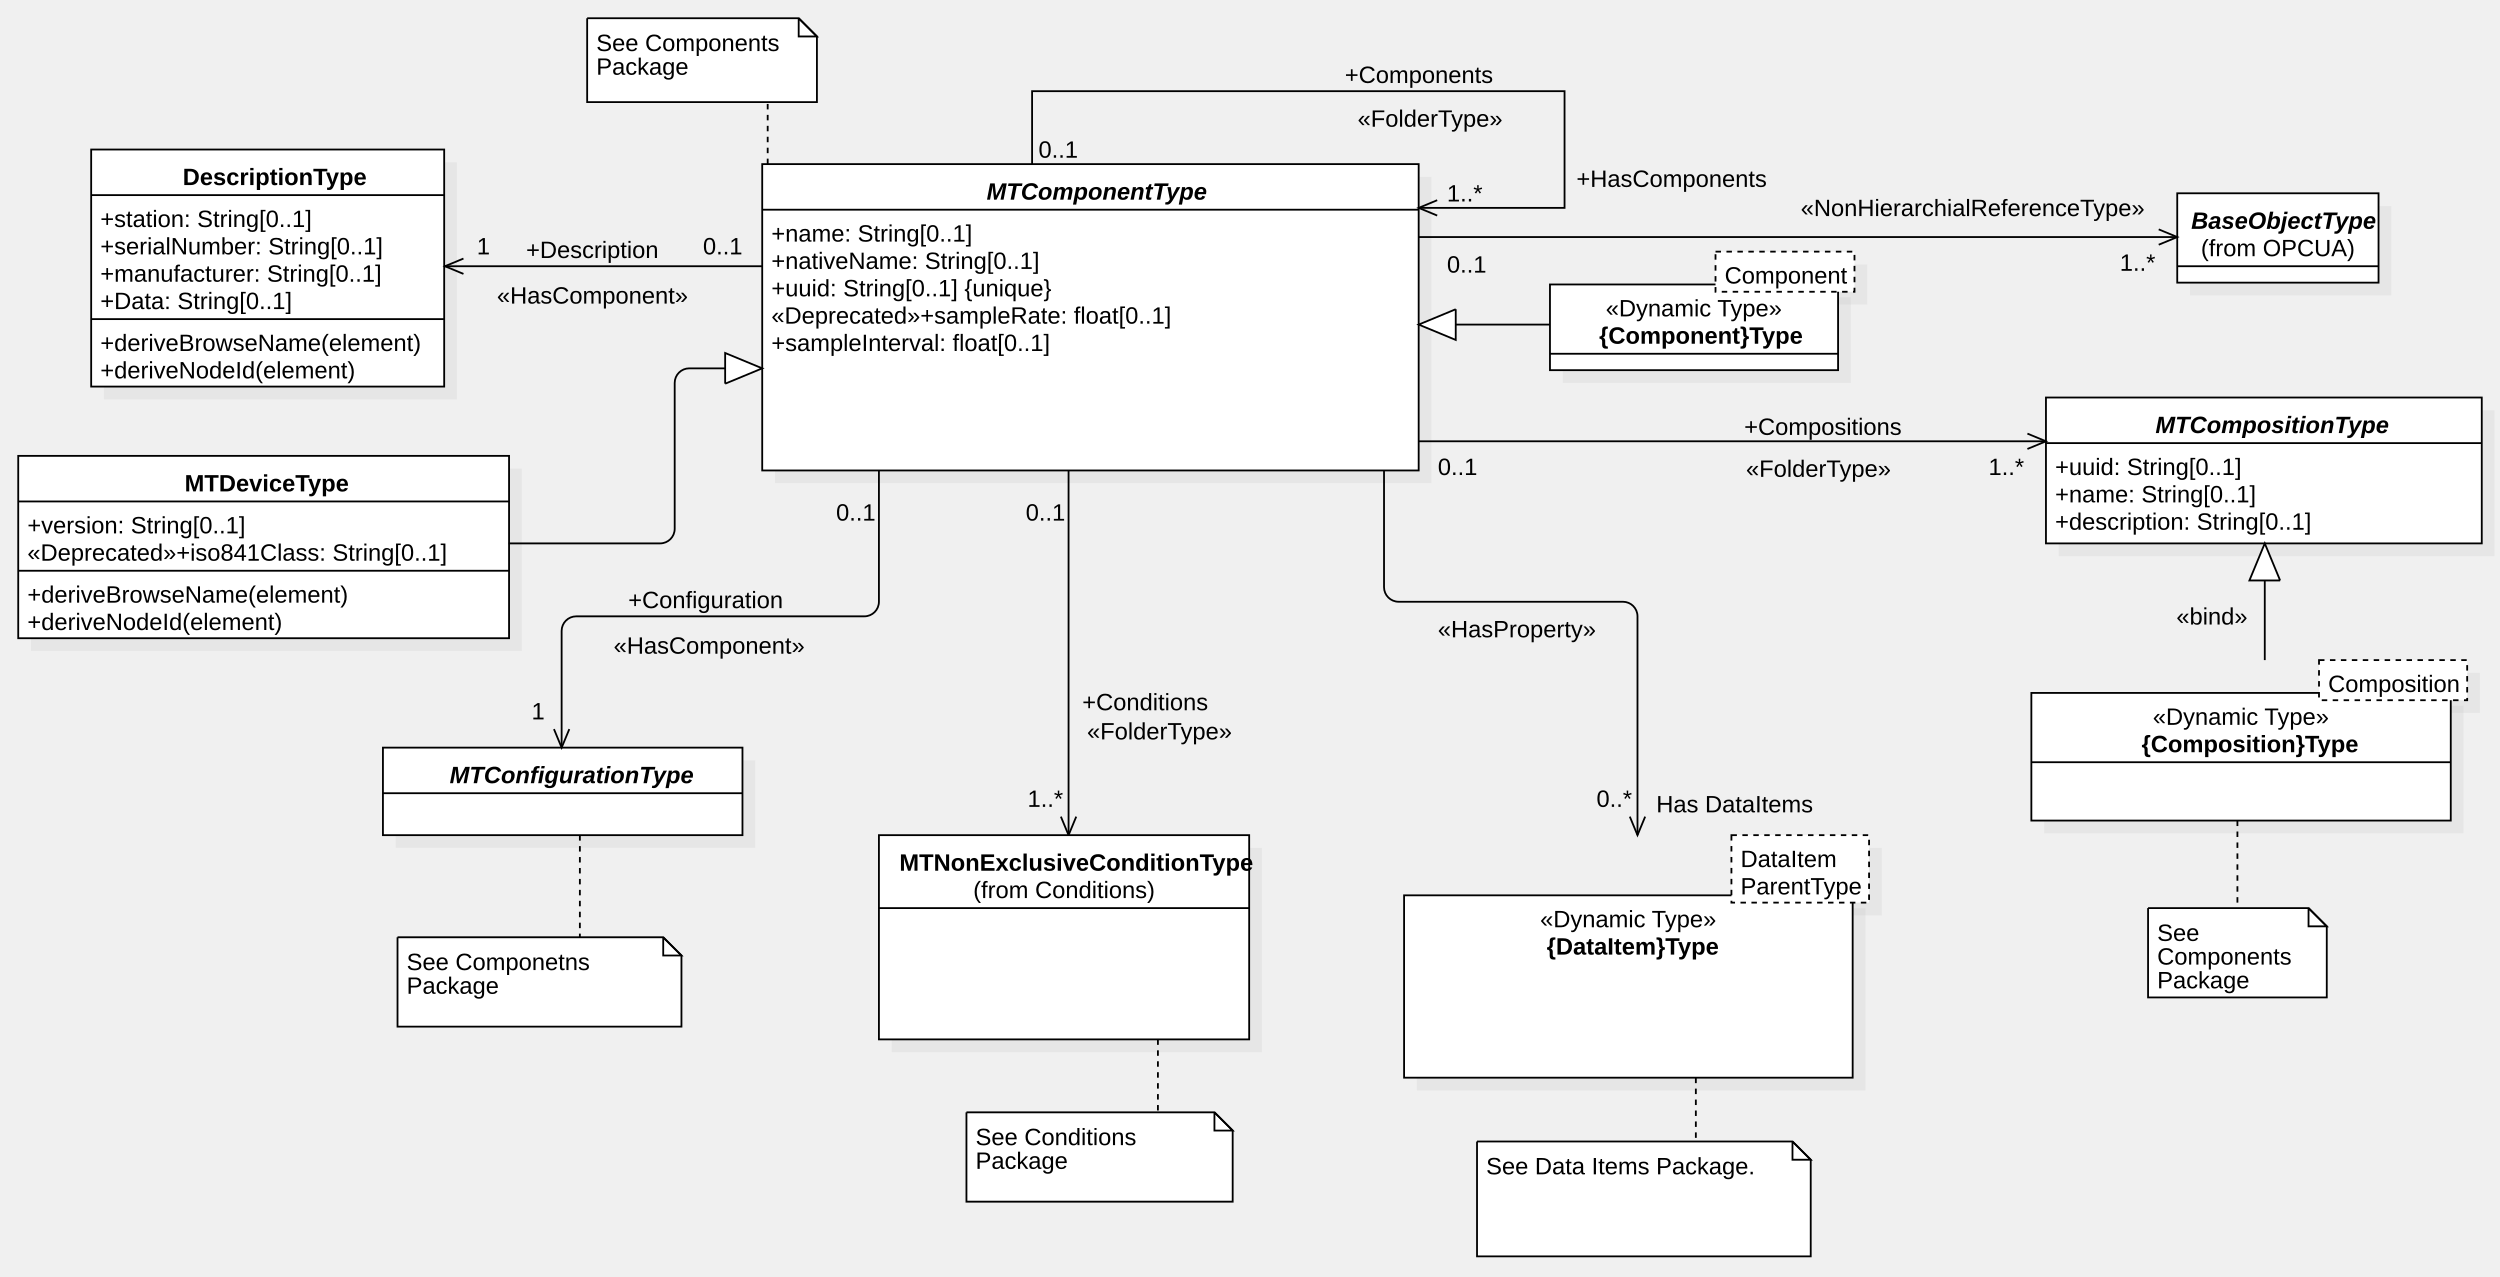
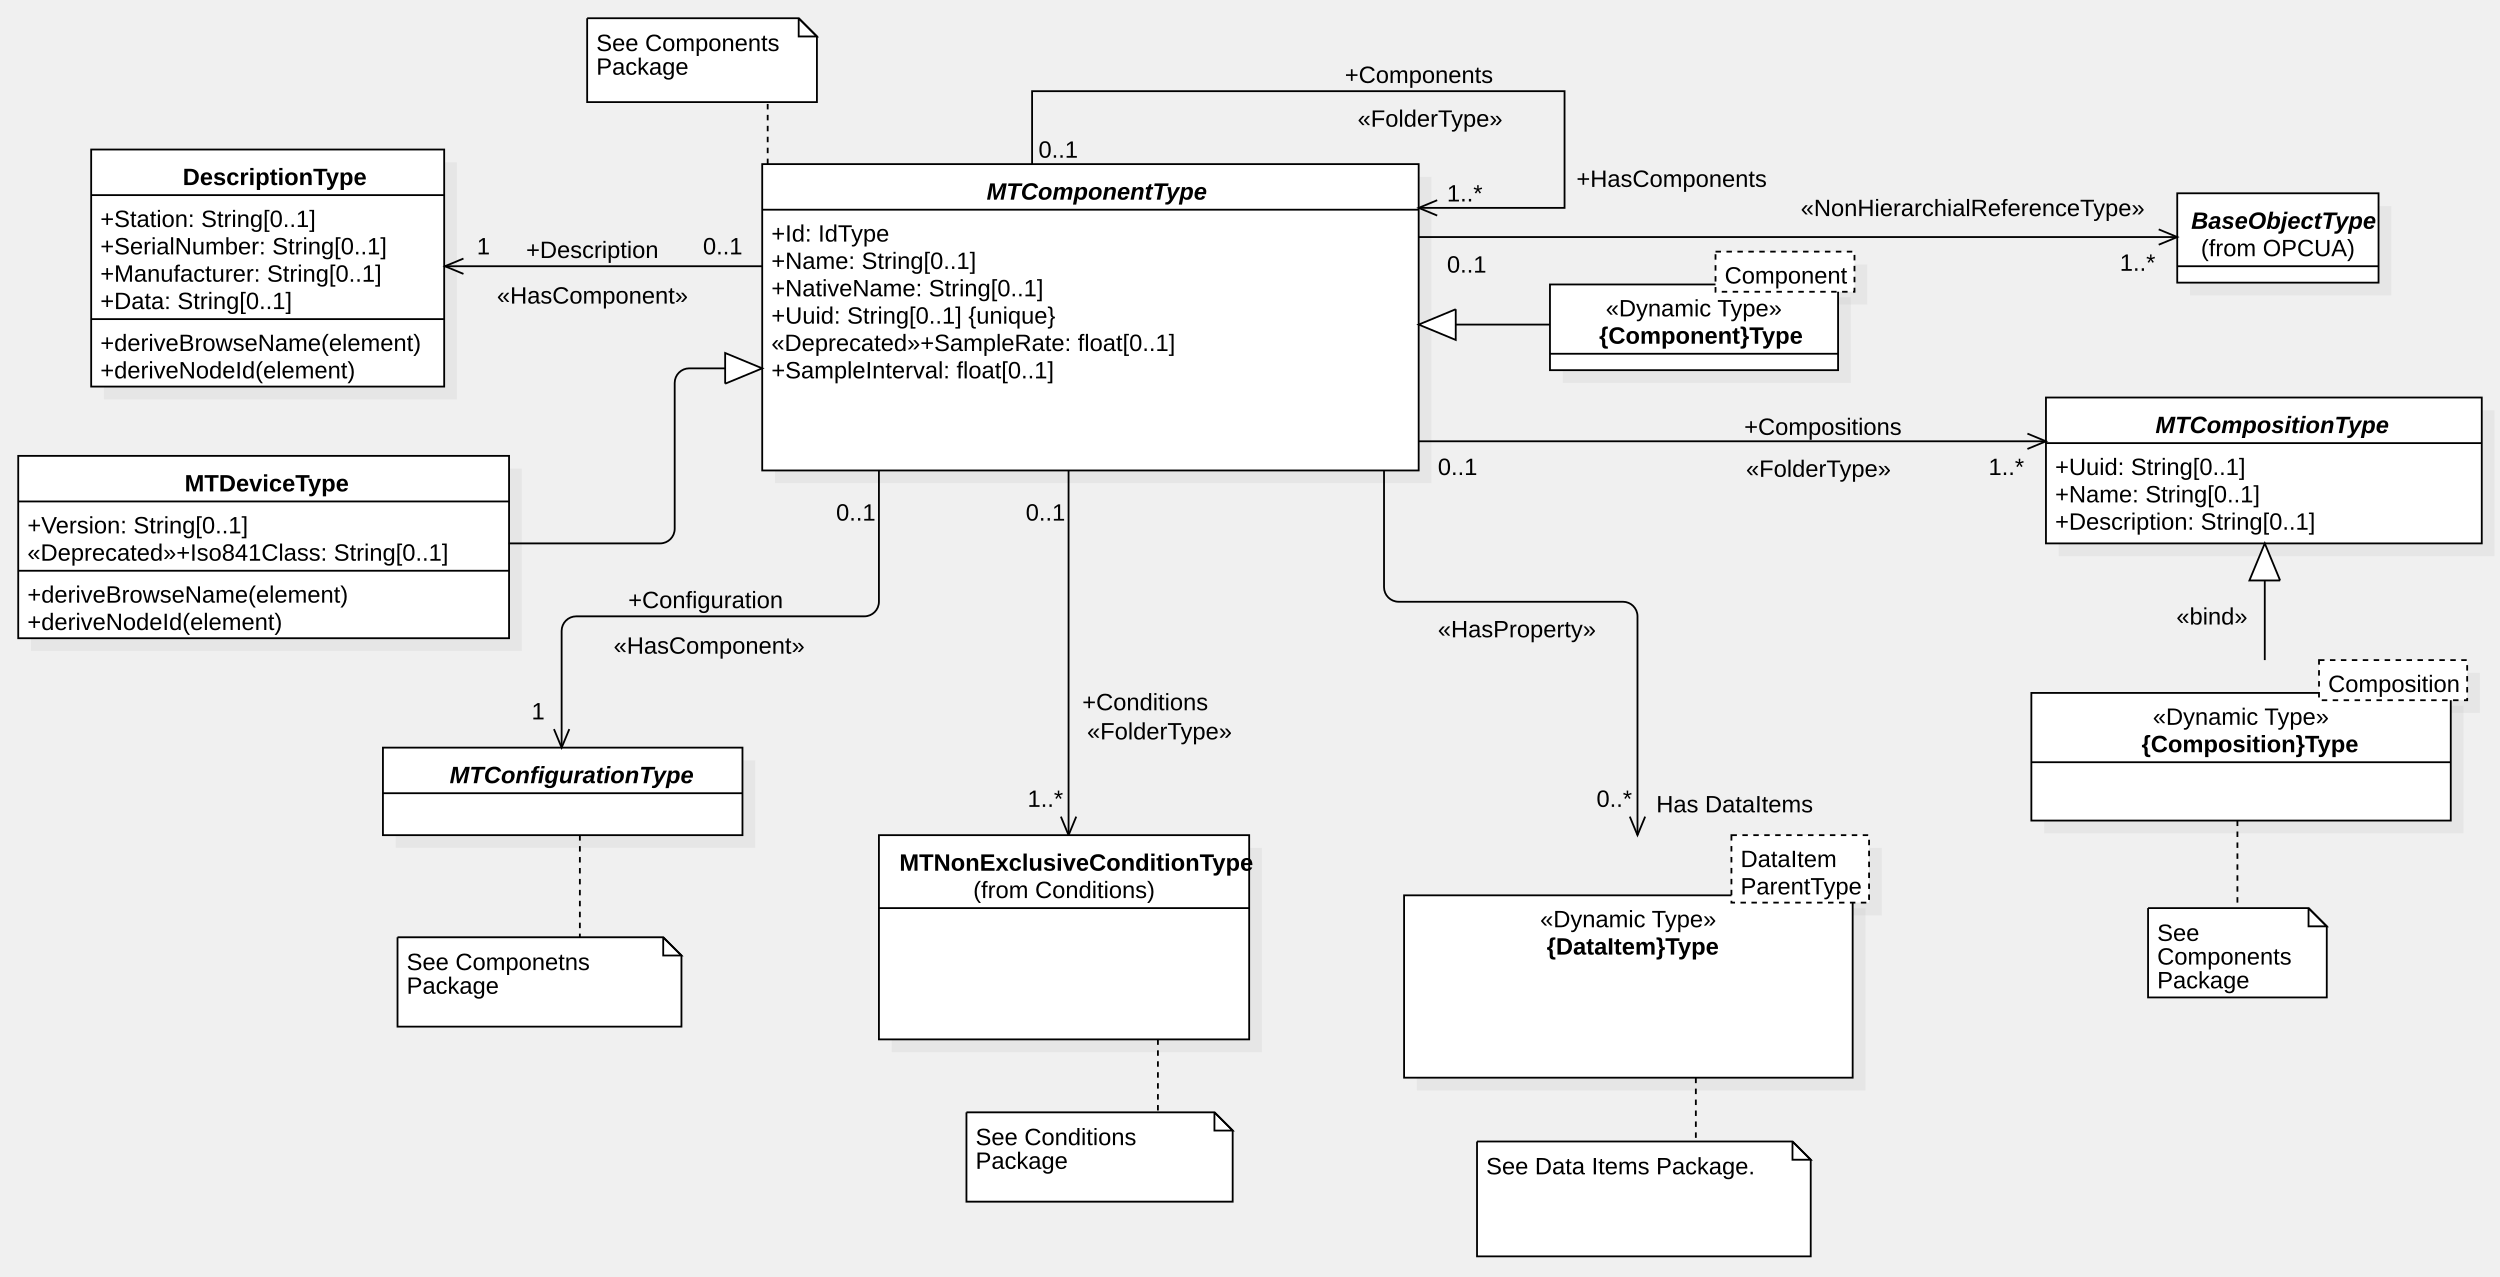
<svg xmlns="http://www.w3.org/2000/svg" version="1.1" width="1371" height="700">
  <defs />
  <g>
    <g transform="translate(-46,-158) scale(1,1)">
      <rect fill="#C0C0C0" stroke="none" x="471" y="255" width="360" height="168" opacity="0.2" />
    </g>
    <g transform="translate(-46,-158) scale(1,1)">
      <rect fill="#ffffff" stroke="none" x="464" y="248" width="360" height="168" />
    </g>
    <g transform="translate(-46,-158) scale(1,1)">
      <path fill="none" stroke="#000000" d="M 464 248 L 824 248 L 824 416 L 464 416 L 464 248 Z Z" stroke-miterlimit="10" />
    </g>
    <g transform="translate(-46,-158) scale(1,1)">
      <path fill="none" stroke="#000000" d="M 464 273 L 824 273" stroke-miterlimit="10" />
    </g>
    <g transform="translate(-46,-158) scale(1,1)">
      <g>
        <path fill="none" stroke="none" />
        <text fill="#000000" stroke="none" font-family="Arial" font-size="13px" font-style="italic" font-weight="bold" text-decoration="none" x="587.042" y="267.5">MTComponentType</text>
      </g>
    </g>
    <g transform="translate(-46,-158) scale(1,1)">
      <g>
        <path fill="none" stroke="none" />
-         <text fill="#000000" stroke="none" font-family="Arial" font-size="13px" font-style="normal" font-weight="normal" text-decoration="none" x="469" y="290.5">+name: String[0..1]</text>
-       </g>
-     </g>
-     <g transform="translate(-46,-158) scale(1,1)">
-       <g>
-         <path fill="none" stroke="none" />
-         <text fill="#000000" stroke="none" font-family="Arial" font-size="13px" font-style="normal" font-weight="normal" text-decoration="none" x="469" y="305.5">+nativeName: String[0..1]</text>
-       </g>
-     </g>
-     <g transform="translate(-46,-158) scale(1,1)">
-       <g>
-         <path fill="none" stroke="none" />
-         <text fill="#000000" stroke="none" font-family="Arial" font-size="13px" font-style="normal" font-weight="normal" text-decoration="none" x="469" y="320.5">+uuid: String[0..1] {unique}</text>
-       </g>
-     </g>
-     <g transform="translate(-46,-158) scale(1,1)">
-       <g>
-         <path fill="none" stroke="none" />
-         <text fill="#000000" stroke="none" font-family="Arial" font-size="13px" font-style="normal" font-weight="normal" text-decoration="none" x="469" y="335.5">«Deprecated»+sampleRate: float[0..1]</text>
-       </g>
-     </g>
-     <g transform="translate(-46,-158) scale(1,1)">
-       <g>
-         <path fill="none" stroke="none" />
-         <text fill="#000000" stroke="none" font-family="Arial" font-size="13px" font-style="normal" font-weight="normal" text-decoration="none" x="469" y="350.5">+sampleInterval: float[0..1]</text>
+         <text fill="#000000" stroke="none" font-family="Arial" font-size="13px" font-style="normal" font-weight="normal" text-decoration="none" x="469" y="290.5">+Id: IdType</text>
+       </g>
+     </g>
+     <g transform="translate(-46,-158) scale(1,1)">
+       <g>
+         <path fill="none" stroke="none" />
+         <text fill="#000000" stroke="none" font-family="Arial" font-size="13px" font-style="normal" font-weight="normal" text-decoration="none" x="469" y="305.5">+Name: String[0..1]</text>
+       </g>
+     </g>
+     <g transform="translate(-46,-158) scale(1,1)">
+       <g>
+         <path fill="none" stroke="none" />
+         <text fill="#000000" stroke="none" font-family="Arial" font-size="13px" font-style="normal" font-weight="normal" text-decoration="none" x="469" y="320.5">+NativeName: String[0..1]</text>
+       </g>
+     </g>
+     <g transform="translate(-46,-158) scale(1,1)">
+       <g>
+         <path fill="none" stroke="none" />
+         <text fill="#000000" stroke="none" font-family="Arial" font-size="13px" font-style="normal" font-weight="normal" text-decoration="none" x="469" y="335.5">+Uuid: String[0..1] {unique}</text>
+       </g>
+     </g>
+     <g transform="translate(-46,-158) scale(1,1)">
+       <g>
+         <path fill="none" stroke="none" />
+         <text fill="#000000" stroke="none" font-family="Arial" font-size="13px" font-style="normal" font-weight="normal" text-decoration="none" x="469" y="350.5">«Deprecated»+SampleRate: float[0..1]</text>
+       </g>
+     </g>
+     <g transform="translate(-46,-158) scale(1,1)">
+       <g>
+         <path fill="none" stroke="none" />
+         <text fill="#000000" stroke="none" font-family="Arial" font-size="13px" font-style="normal" font-weight="normal" text-decoration="none" x="469" y="365.5">+SampleInterval: float[0..1]</text>
      </g>
    </g>
    <g transform="translate(-46,-158) scale(1,1)">
      <rect fill="#C0C0C0" stroke="none" x="63" y="415" width="269.166" height="100" opacity="0.2" />
    </g>
    <g transform="translate(-46,-158) scale(1,1)">
      <rect fill="#ffffff" stroke="none" x="56" y="408" width="269.166" height="100" />
    </g>
    <g transform="translate(-46,-158) scale(1,1)">
      <path fill="none" stroke="#000000" d="M 56 408 L 325.166 408 L 325.166 508 L 56 508 L 56 408 Z Z" stroke-miterlimit="10" />
    </g>
    <g transform="translate(-46,-158) scale(1,1)">
      <path fill="none" stroke="#000000" d="M 56 433 L 325.166 433" stroke-miterlimit="10" />
    </g>
    <g transform="translate(-46,-158) scale(1,1)">
      <path fill="none" stroke="#000000" d="M 56 471 L 325.166 471" stroke-miterlimit="10" />
    </g>
    <g transform="translate(-46,-158) scale(1,1)">
      <g>
        <path fill="none" stroke="none" />
        <text fill="#000000" stroke="none" font-family="Arial" font-size="13px" font-style="normal" font-weight="bold" text-decoration="none" x="147.238" y="427.5">MTDeviceType</text>
      </g>
    </g>
    <g transform="translate(-46,-158) scale(1,1)">
      <g>
        <path fill="none" stroke="none" />
-         <text fill="#000000" stroke="none" font-family="Arial" font-size="13px" font-style="normal" font-weight="normal" text-decoration="none" x="61" y="450.5">+version: String[0..1]</text>
-       </g>
-     </g>
-     <g transform="translate(-46,-158) scale(1,1)">
-       <g>
-         <path fill="none" stroke="none" />
-         <text fill="#000000" stroke="none" font-family="Arial" font-size="13px" font-style="normal" font-weight="normal" text-decoration="none" x="61" y="465.5">«Deprecated»+iso841Class: String[0..1]</text>
+         <text fill="#000000" stroke="none" font-family="Arial" font-size="13px" font-style="normal" font-weight="normal" text-decoration="none" x="61" y="450.5">+Version: String[0..1]</text>
+       </g>
+     </g>
+     <g transform="translate(-46,-158) scale(1,1)">
+       <g>
+         <path fill="none" stroke="none" />
+         <text fill="#000000" stroke="none" font-family="Arial" font-size="13px" font-style="normal" font-weight="normal" text-decoration="none" x="61" y="465.5">«Deprecated»+Iso841Class: String[0..1]</text>
      </g>
    </g>
    <g transform="translate(-46,-158) scale(1,1)">
      <g>
        <path fill="none" stroke="none" />
        <text fill="#000000" stroke="none" font-family="Arial" font-size="13px" font-style="normal" font-weight="normal" text-decoration="none" x="61" y="488.5">+deriveBrowseName(element)</text>
      </g>
    </g>
    <g transform="translate(-46,-158) scale(1,1)">
      <g>
        <path fill="none" stroke="none" />
        <text fill="#000000" stroke="none" font-family="Arial" font-size="13px" font-style="normal" font-weight="normal" text-decoration="none" x="61" y="503.5">+deriveNodeId(element)</text>
      </g>
    </g>
    <g transform="translate(-46,-158) scale(1,1)">
      <path fill="none" stroke="#000000" d="M 325 456 L 408 456 M 408 456 A 8 8 0 0 0 416 448 L 416 368 M 416 368 A 8 8 0 0 1 424 360 L 464 360" stroke-miterlimit="10" />
    </g>
    <g transform="translate(-46,-158) scale(1,1)">
      <path fill="#FFFFFF" stroke="none" d="M 443.675 368.419 L 464 360 L 443.675 351.581" />
    </g>
    <g transform="translate(-46,-158) scale(1,1)">
      <path fill="none" stroke="#000000" d="M 443.675 368.419 L 464 360 L 443.675 351.581 L 443.675 368.419" stroke-miterlimit="10" />
    </g>
    <g transform="translate(-46,-158) scale(1,1)">
      <rect fill="#C0C0C0" stroke="none" x="263" y="575" width="197.173" height="48" opacity="0.2" />
    </g>
    <g transform="translate(-46,-158) scale(1,1)">
      <rect fill="#ffffff" stroke="none" x="256" y="568" width="197.173" height="48" />
    </g>
    <g transform="translate(-46,-158) scale(1,1)">
      <path fill="none" stroke="#000000" d="M 256 568 L 453.173 568 L 453.173 616 L 256 616 L 256 568 Z Z" stroke-miterlimit="10" />
    </g>
    <g transform="translate(-46,-158) scale(1,1)">
      <path fill="none" stroke="#000000" d="M 256 593 L 453.173 593" stroke-miterlimit="10" />
    </g>
    <g transform="translate(-46,-158) scale(1,1)">
      <g>
        <path fill="none" stroke="none" />
        <text fill="#000000" stroke="none" font-family="Arial" font-size="13px" font-style="italic" font-weight="bold" text-decoration="none" x="292.57" y="587.5">MTConfigurationType</text>
      </g>
    </g>
    <g transform="translate(-46,-158) scale(1,1)">
      <rect fill="#C0C0C0" stroke="none" x="103" y="247" width="193.59" height="130" opacity="0.2" />
    </g>
    <g transform="translate(-46,-158) scale(1,1)">
      <rect fill="#ffffff" stroke="none" x="96" y="240" width="193.59" height="130" />
    </g>
    <g transform="translate(-46,-158) scale(1,1)">
      <path fill="none" stroke="#000000" d="M 96 240 L 289.59 240 L 289.59 370 L 96 370 L 96 240 Z Z" stroke-miterlimit="10" />
    </g>
    <g transform="translate(-46,-158) scale(1,1)">
      <path fill="none" stroke="#000000" d="M 96 265 L 289.59 265" stroke-miterlimit="10" />
    </g>
    <g transform="translate(-46,-158) scale(1,1)">
      <path fill="none" stroke="#000000" d="M 96 333 L 289.59 333" stroke-miterlimit="10" />
    </g>
    <g transform="translate(-46,-158) scale(1,1)">
      <g>
        <path fill="none" stroke="none" />
        <text fill="#000000" stroke="none" font-family="Arial" font-size="13px" font-style="normal" font-weight="bold" text-decoration="none" x="146.19" y="259.5">DescriptionType</text>
      </g>
    </g>
    <g transform="translate(-46,-158) scale(1,1)">
      <g>
        <path fill="none" stroke="none" />
-         <text fill="#000000" stroke="none" font-family="Arial" font-size="13px" font-style="normal" font-weight="normal" text-decoration="none" x="101" y="282.5">+station: String[0..1]</text>
-       </g>
-     </g>
-     <g transform="translate(-46,-158) scale(1,1)">
-       <g>
-         <path fill="none" stroke="none" />
-         <text fill="#000000" stroke="none" font-family="Arial" font-size="13px" font-style="normal" font-weight="normal" text-decoration="none" x="101" y="297.5">+serialNumber: String[0..1]</text>
-       </g>
-     </g>
-     <g transform="translate(-46,-158) scale(1,1)">
-       <g>
-         <path fill="none" stroke="none" />
-         <text fill="#000000" stroke="none" font-family="Arial" font-size="13px" font-style="normal" font-weight="normal" text-decoration="none" x="101" y="312.5">+manufacturer: String[0..1]</text>
+         <text fill="#000000" stroke="none" font-family="Arial" font-size="13px" font-style="normal" font-weight="normal" text-decoration="none" x="101" y="282.5">+Station: String[0..1]</text>
+       </g>
+     </g>
+     <g transform="translate(-46,-158) scale(1,1)">
+       <g>
+         <path fill="none" stroke="none" />
+         <text fill="#000000" stroke="none" font-family="Arial" font-size="13px" font-style="normal" font-weight="normal" text-decoration="none" x="101" y="297.5">+SerialNumber: String[0..1]</text>
+       </g>
+     </g>
+     <g transform="translate(-46,-158) scale(1,1)">
+       <g>
+         <path fill="none" stroke="none" />
+         <text fill="#000000" stroke="none" font-family="Arial" font-size="13px" font-style="normal" font-weight="normal" text-decoration="none" x="101" y="312.5">+Manufacturer: String[0..1]</text>
      </g>
    </g>
    <g transform="translate(-46,-158) scale(1,1)">
      <g>
        <path fill="none" stroke="none" />
        <text fill="#000000" stroke="none" font-family="Arial" font-size="13px" font-style="normal" font-weight="normal" text-decoration="none" x="101" y="327.5">+Data: String[0..1]</text>
      </g>
    </g>
    <g transform="translate(-46,-158) scale(1,1)">
      <g>
        <path fill="none" stroke="none" />
        <text fill="#000000" stroke="none" font-family="Arial" font-size="13px" font-style="normal" font-weight="normal" text-decoration="none" x="101" y="350.5">+deriveBrowseName(element)</text>
      </g>
    </g>
    <g transform="translate(-46,-158) scale(1,1)">
      <g>
        <path fill="none" stroke="none" />
        <text fill="#000000" stroke="none" font-family="Arial" font-size="13px" font-style="normal" font-weight="normal" text-decoration="none" x="101" y="365.5">+deriveNodeId(element)</text>
      </g>
    </g>
    <g transform="translate(-46,-158) scale(1,1)">
      <path fill="none" stroke="#000000" d="M 464 304 L 290 304" stroke-miterlimit="10" />
    </g>
    <g transform="translate(-46,-158) scale(1,1)">
      <path fill="none" stroke="#000000" d="M 300.163 299.79 L 290 304 L 300.163 308.21" stroke-miterlimit="10" />
    </g>
    <g transform="translate(-46,-158) scale(1,1)">
      <g>
        <path fill="none" stroke="none" />
        <text fill="#000000" stroke="none" font-family="Arial" font-size="13px" font-style="normal" font-weight="normal" text-decoration="none" x="334.5" y="299.5">+Description</text>
      </g>
    </g>
    <g transform="translate(-46,-158) scale(1,1)">
      <g>
        <path fill="none" stroke="none" />
        <text fill="#000000" stroke="none" font-family="Arial" font-size="13px" font-style="normal" font-weight="normal" text-decoration="none" x="318.5" y="324.5">«HasComponent»</text>
      </g>
    </g>
    <g transform="translate(-46,-158) scale(1,1)">
      <g>
        <path fill="none" stroke="none" />
        <text fill="#000000" stroke="none" font-family="Arial" font-size="13px" font-style="normal" font-weight="normal" text-decoration="none" x="431.5" y="297.5">0..1</text>
      </g>
    </g>
    <g transform="translate(-46,-158) scale(1,1)">
      <g>
        <path fill="none" stroke="none" />
        <text fill="#000000" stroke="none" font-family="Arial" font-size="13px" font-style="normal" font-weight="normal" text-decoration="none" x="307.5" y="297.5">1</text>
      </g>
    </g>
    <g transform="translate(-46,-158) scale(1,1)">
      <path fill="none" stroke="#000000" d="M 528 416 L 528 488 M 528 488 A 8 8 0 0 1 520 496 L 362 496 M 362 496 A 8 8 0 0 0 354 504 L 354 568" stroke-miterlimit="10" />
    </g>
    <g transform="translate(-46,-158) scale(1,1)">
      <path fill="none" stroke="#000000" d="M 349.79 557.837 L 354 568 L 358.21 557.837" stroke-miterlimit="10" />
    </g>
    <g transform="translate(-46,-158) scale(1,1)">
      <g>
        <path fill="none" stroke="none" />
        <text fill="#000000" stroke="none" font-family="Arial" font-size="13px" font-style="normal" font-weight="normal" text-decoration="none" x="390.5" y="491.5">+Configuration</text>
      </g>
    </g>
    <g transform="translate(-46,-158) scale(1,1)">
      <g>
        <path fill="none" stroke="none" />
        <text fill="#000000" stroke="none" font-family="Arial" font-size="13px" font-style="normal" font-weight="normal" text-decoration="none" x="382.5" y="516.5">«HasComponent»</text>
      </g>
    </g>
    <g transform="translate(-46,-158) scale(1,1)">
      <g>
        <path fill="none" stroke="none" />
        <text fill="#000000" stroke="none" font-family="Arial" font-size="13px" font-style="normal" font-weight="normal" text-decoration="none" x="504.5" y="443.5">0..1</text>
      </g>
    </g>
    <g transform="translate(-46,-158) scale(1,1)">
      <g>
        <path fill="none" stroke="none" />
        <text fill="#000000" stroke="none" font-family="Arial" font-size="13px" font-style="normal" font-weight="normal" text-decoration="none" x="337.5" y="552.5">1</text>
      </g>
    </g>
    <g transform="translate(-46,-158) scale(1,1)">
      <rect fill="#C0C0C0" stroke="none" x="903" y="321" width="158" height="47" opacity="0.2" />
    </g>
    <g transform="translate(-46,-158) scale(1,1)">
      <rect fill="#C0C0C0" stroke="none" x="993.791" y="303" width="76.209" height="22" opacity="0.2" />
    </g>
    <g transform="translate(-46,-158) scale(1,1)">
      <rect fill="#ffffff" stroke="none" x="896" y="314" width="158" height="47" />
    </g>
    <g transform="translate(-46,-158) scale(1,1)">
      <path fill="none" stroke="#000000" d="M 896 314 L 1054 314 L 1054 361 L 896 361 L 896 314 Z Z" stroke-miterlimit="10" />
    </g>
    <g transform="translate(-46,-158) scale(1,1)">
      <path fill="none" stroke="#000000" d="M 896 352 L 1054 352" stroke-miterlimit="10" />
    </g>
    <g transform="translate(-46,-158) scale(1,1)">
      <g>
        <path fill="none" stroke="none" />
        <text fill="#000000" stroke="none" font-family="Arial" font-size="13px" font-style="normal" font-weight="normal" text-decoration="none" x="926.59" y="331.5">«Dynamic Type»</text>
      </g>
    </g>
    <g transform="translate(-46,-158) scale(1,1)">
      <g>
        <path fill="none" stroke="none" />
        <text fill="#000000" stroke="none" font-family="Arial" font-size="13px" font-style="normal" font-weight="bold" text-decoration="none" x="922.962" y="346.5">{Component}Type</text>
      </g>
    </g>
    <g transform="translate(-46,-158) scale(1,1)">
      <rect fill="#ffffff" stroke="none" x="986.791" y="296" width="76.209" height="22" />
    </g>
    <g transform="translate(-46,-158) scale(1,1)">
      <path fill="none" stroke="#000000" d="M 986.791 296 L 1063 296 L 1063 318 L 986.791 318 L 986.791 296 Z Z" stroke-miterlimit="10" stroke-dasharray="3" />
    </g>
    <g transform="translate(-46,-158) scale(1,1)">
      <g>
        <path fill="none" stroke="none" />
        <text fill="#000000" stroke="none" font-family="Arial" font-size="13px" font-style="normal" font-weight="normal" text-decoration="none" x="991.791" y="313.5">Component</text>
      </g>
    </g>
    <g transform="translate(-46,-158) scale(1,1)">
      <path fill="none" stroke="#000000" d="M 896 336 L 824 336" stroke-miterlimit="10" />
    </g>
    <g transform="translate(-46,-158) scale(1,1)">
      <path fill="#FFFFFF" stroke="none" d="M 844.325 327.581 L 824 336 L 844.325 344.419" />
    </g>
    <g transform="translate(-46,-158) scale(1,1)">
      <path fill="none" stroke="#000000" d="M 844.325 327.581 L 824 336 L 844.325 344.419 L 844.325 327.581" stroke-miterlimit="10" />
    </g>
    <g transform="translate(-46,-158) scale(1,1)">
      <path fill="none" stroke="#000000" d="M 612 248 L 612 208 L 904 208 L 904 272 L 824 272" stroke-miterlimit="10" />
    </g>
    <g transform="translate(-46,-158) scale(1,1)">
      <path fill="none" stroke="#000000" d="M 834.163 267.79 L 824 272 L 834.163 276.21" stroke-miterlimit="10" />
    </g>
    <g transform="translate(-46,-158) scale(1,1)">
      <g>
        <path fill="none" stroke="none" />
        <text fill="#000000" stroke="none" font-family="Arial" font-size="13px" font-style="normal" font-weight="normal" text-decoration="none" x="783.5" y="203.5">+Components</text>
      </g>
    </g>
    <g transform="translate(-46,-158) scale(1,1)">
      <g>
        <path fill="none" stroke="none" />
        <text fill="#000000" stroke="none" font-family="Arial" font-size="13px" font-style="normal" font-weight="normal" text-decoration="none" x="790.5" y="227.5">«FolderType»</text>
      </g>
    </g>
    <g transform="translate(-46,-158) scale(1,1)">
      <g>
        <path fill="none" stroke="none" />
        <text fill="#000000" stroke="none" font-family="Arial" font-size="13px" font-style="normal" font-weight="normal" text-decoration="none" x="615.5" y="244.5">0..1</text>
      </g>
    </g>
    <g transform="translate(-46,-158) scale(1,1)">
      <g>
        <path fill="none" stroke="none" />
        <text fill="#000000" stroke="none" font-family="Arial" font-size="13px" font-style="normal" font-weight="normal" text-decoration="none" x="910.5" y="260.5">+HasComponents</text>
      </g>
    </g>
    <g transform="translate(-46,-158) scale(1,1)">
      <g>
        <path fill="none" stroke="none" />
        <text fill="#000000" stroke="none" font-family="Arial" font-size="13px" font-style="normal" font-weight="normal" text-decoration="none" x="839.5" y="268.5">1..*</text>
      </g>
    </g>
    <g transform="translate(-46,-158) scale(1,1)">
      <rect fill="#C0C0C0" stroke="none" x="1175" y="383" width="239" height="80" opacity="0.2" />
    </g>
    <g transform="translate(-46,-158) scale(1,1)">
      <rect fill="#ffffff" stroke="none" x="1168" y="376" width="239" height="80" />
    </g>
    <g transform="translate(-46,-158) scale(1,1)">
      <path fill="none" stroke="#000000" d="M 1168 376 L 1407 376 L 1407 456 L 1168 456 L 1168 376 Z Z" stroke-miterlimit="10" />
    </g>
    <g transform="translate(-46,-158) scale(1,1)">
      <path fill="none" stroke="#000000" d="M 1168 401 L 1407 401" stroke-miterlimit="10" />
    </g>
    <g transform="translate(-46,-158) scale(1,1)">
      <g>
        <path fill="none" stroke="none" />
        <text fill="#000000" stroke="none" font-family="Arial" font-size="13px" font-style="italic" font-weight="bold" text-decoration="none" x="1228.019" y="395.5">MTCompositionType</text>
      </g>
    </g>
    <g transform="translate(-46,-158) scale(1,1)">
      <g>
        <path fill="none" stroke="none" />
-         <text fill="#000000" stroke="none" font-family="Arial" font-size="13px" font-style="normal" font-weight="normal" text-decoration="none" x="1173" y="418.5">+uuid: String[0..1]</text>
-       </g>
-     </g>
-     <g transform="translate(-46,-158) scale(1,1)">
-       <g>
-         <path fill="none" stroke="none" />
-         <text fill="#000000" stroke="none" font-family="Arial" font-size="13px" font-style="normal" font-weight="normal" text-decoration="none" x="1173" y="433.5">+name: String[0..1]</text>
-       </g>
-     </g>
-     <g transform="translate(-46,-158) scale(1,1)">
-       <g>
-         <path fill="none" stroke="none" />
-         <text fill="#000000" stroke="none" font-family="Arial" font-size="13px" font-style="normal" font-weight="normal" text-decoration="none" x="1173" y="448.5">+description: String[0..1]</text>
+         <text fill="#000000" stroke="none" font-family="Arial" font-size="13px" font-style="normal" font-weight="normal" text-decoration="none" x="1173" y="418.5">+Uuid: String[0..1]</text>
+       </g>
+     </g>
+     <g transform="translate(-46,-158) scale(1,1)">
+       <g>
+         <path fill="none" stroke="none" />
+         <text fill="#000000" stroke="none" font-family="Arial" font-size="13px" font-style="normal" font-weight="normal" text-decoration="none" x="1173" y="433.5">+Name: String[0..1]</text>
+       </g>
+     </g>
+     <g transform="translate(-46,-158) scale(1,1)">
+       <g>
+         <path fill="none" stroke="none" />
+         <text fill="#000000" stroke="none" font-family="Arial" font-size="13px" font-style="normal" font-weight="normal" text-decoration="none" x="1173" y="448.5">+Description: String[0..1]</text>
      </g>
    </g>
    <g transform="translate(-46,-158) scale(1,1)">
      <path fill="none" stroke="#000000" d="M 824 400 L 1168 400" stroke-miterlimit="10" />
    </g>
    <g transform="translate(-46,-158) scale(1,1)">
      <path fill="none" stroke="#000000" d="M 1157.837 404.21 L 1168 400 L 1157.837 395.79" stroke-miterlimit="10" />
    </g>
    <g transform="translate(-46,-158) scale(1,1)">
      <g>
        <path fill="none" stroke="none" />
        <text fill="#000000" stroke="none" font-family="Arial" font-size="13px" font-style="normal" font-weight="normal" text-decoration="none" x="1002.5" y="396.5">+Compositions</text>
      </g>
    </g>
    <g transform="translate(-46,-158) scale(1,1)">
      <g>
        <path fill="none" stroke="none" />
        <text fill="#000000" stroke="none" font-family="Arial" font-size="13px" font-style="normal" font-weight="normal" text-decoration="none" x="1003.5" y="419.5">«FolderType»</text>
      </g>
    </g>
    <g transform="translate(-46,-158) scale(1,1)">
      <g>
        <path fill="none" stroke="none" />
        <text fill="#000000" stroke="none" font-family="Arial" font-size="13px" font-style="normal" font-weight="normal" text-decoration="none" x="834.5" y="418.5">0..1</text>
      </g>
    </g>
    <g transform="translate(-46,-158) scale(1,1)">
      <g>
        <path fill="none" stroke="none" />
        <text fill="#000000" stroke="none" font-family="Arial" font-size="13px" font-style="normal" font-weight="normal" text-decoration="none" x="1136.5" y="418.5">1..*</text>
      </g>
    </g>
    <g transform="translate(-46,-158) scale(1,1)">
      <rect fill="#C0C0C0" stroke="none" x="1167" y="545" width="230" height="70" opacity="0.2" />
    </g>
    <g transform="translate(-46,-158) scale(1,1)">
      <rect fill="#C0C0C0" stroke="none" x="1324.745" y="527" width="81.255" height="22" opacity="0.2" />
    </g>
    <g transform="translate(-46,-158) scale(1,1)">
      <rect fill="#ffffff" stroke="none" x="1160" y="538" width="230" height="70" />
    </g>
    <g transform="translate(-46,-158) scale(1,1)">
      <path fill="none" stroke="#000000" d="M 1160 538 L 1390 538 L 1390 608 L 1160 608 L 1160 538 Z Z" stroke-miterlimit="10" />
    </g>
    <g transform="translate(-46,-158) scale(1,1)">
      <path fill="none" stroke="#000000" d="M 1160 576 L 1390 576" stroke-miterlimit="10" />
    </g>
    <g transform="translate(-46,-158) scale(1,1)">
      <g>
        <path fill="none" stroke="none" />
        <text fill="#000000" stroke="none" font-family="Arial" font-size="13px" font-style="normal" font-weight="normal" text-decoration="none" x="1226.59" y="555.5">«Dynamic Type»</text>
      </g>
    </g>
    <g transform="translate(-46,-158) scale(1,1)">
      <g>
        <path fill="none" stroke="none" />
        <text fill="#000000" stroke="none" font-family="Arial" font-size="13px" font-style="normal" font-weight="bold" text-decoration="none" x="1220.439" y="570.5">{Composition}Type</text>
      </g>
    </g>
    <g transform="translate(-46,-158) scale(1,1)">
      <rect fill="#ffffff" stroke="none" x="1317.745" y="520" width="81.255" height="22" />
    </g>
    <g transform="translate(-46,-158) scale(1,1)">
      <path fill="none" stroke="#000000" d="M 1317.745 520 L 1399 520 L 1399 542 L 1317.745 542 L 1317.745 520 Z Z" stroke-miterlimit="10" stroke-dasharray="3" />
    </g>
    <g transform="translate(-46,-158) scale(1,1)">
      <g>
        <path fill="none" stroke="none" />
        <text fill="#000000" stroke="none" font-family="Arial" font-size="13px" font-style="normal" font-weight="normal" text-decoration="none" x="1322.745" y="537.5">Composition</text>
      </g>
    </g>
    <g transform="translate(-46,-158) scale(1,1)">
      <path fill="none" stroke="#000000" d="M 1288 520 L 1288 456" stroke-miterlimit="10" />
    </g>
    <g transform="translate(-46,-158) scale(1,1)">
      <path fill="#FFFFFF" stroke="none" d="M 1296.419 476.325 L 1288 456 L 1279.581 476.325" />
    </g>
    <g transform="translate(-46,-158) scale(1,1)">
      <path fill="none" stroke="#000000" d="M 1296.419 476.325 L 1288 456 L 1279.581 476.325 L 1296.419 476.325" stroke-miterlimit="10" />
    </g>
    <g transform="translate(-46,-158) scale(1,1)">
      <g>
        <path fill="none" stroke="none" />
        <text fill="#000000" stroke="none" font-family="Arial" font-size="13px" font-style="normal" font-weight="normal" text-decoration="none" x="1239.5" y="500.5">«bind»</text>
      </g>
    </g>
    <g transform="translate(-46,-158) scale(1,1)">
      <rect fill="#C0C0C0" stroke="none" x="1247" y="271" width="110.391" height="49" opacity="0.2" />
    </g>
    <g transform="translate(-46,-158) scale(1,1)">
      <rect fill="#ffffff" stroke="none" x="1240" y="264" width="110.391" height="49" />
    </g>
    <g transform="translate(-46,-158) scale(1,1)">
      <path fill="none" stroke="#000000" d="M 1240 264 L 1350.391 264 L 1350.391 313 L 1240 313 L 1240 264 Z Z" stroke-miterlimit="10" />
    </g>
    <g transform="translate(-46,-158) scale(1,1)">
      <path fill="none" stroke="#000000" d="M 1240 304 L 1350.391 304" stroke-miterlimit="10" />
    </g>
    <g transform="translate(-46,-158) scale(1,1)">
      <g>
        <path fill="none" stroke="none" />
        <text fill="#000000" stroke="none" font-family="Arial" font-size="13px" font-style="italic" font-weight="bold" text-decoration="none" x="1247.626" y="283.5">BaseObjectType</text>
      </g>
    </g>
    <g transform="translate(-46,-158) scale(1,1)">
      <g>
        <path fill="none" stroke="none" />
        <text fill="#000000" stroke="none" font-family="Arial" font-size="13px" font-style="normal" font-weight="normal" text-decoration="none" x="1252.946" y="298.5">(from OPCUA)</text>
      </g>
    </g>
    <g transform="translate(-46,-158) scale(1,1)">
      <path fill="none" stroke="#000000" d="M 824 288 L 1240 288" stroke-miterlimit="10" />
    </g>
    <g transform="translate(-46,-158) scale(1,1)">
      <path fill="none" stroke="#000000" d="M 1229.837 292.21 L 1240 288 L 1229.837 283.79" stroke-miterlimit="10" />
    </g>
    <g transform="translate(-46,-158) scale(1,1)">
      <g>
        <path fill="none" stroke="none" />
        <text fill="#000000" stroke="none" font-family="Arial" font-size="13px" font-style="normal" font-weight="normal" text-decoration="none" x="1033.5" y="276.5">«NonHierarchialReferenceType»</text>
      </g>
    </g>
    <g transform="translate(-46,-158) scale(1,1)">
      <g>
        <path fill="none" stroke="none" />
        <text fill="#000000" stroke="none" font-family="Arial" font-size="13px" font-style="normal" font-weight="normal" text-decoration="none" x="839.5" y="307.5">0..1</text>
      </g>
    </g>
    <g transform="translate(-46,-158) scale(1,1)">
      <g>
        <path fill="none" stroke="none" />
        <text fill="#000000" stroke="none" font-family="Arial" font-size="13px" font-style="normal" font-weight="normal" text-decoration="none" x="1208.5" y="306.5">1..*</text>
      </g>
    </g>
    <g transform="translate(-46,-158) scale(1,1)">
      <path fill="none" stroke="#000000" d="M 632 416 L 632 616" stroke-miterlimit="10" />
    </g>
    <g transform="translate(-46,-158) scale(1,1)">
      <path fill="none" stroke="#000000" d="M 627.79 605.837 L 632 616 L 636.21 605.837" stroke-miterlimit="10" />
    </g>
    <g transform="translate(-46,-158) scale(1,1)">
      <g>
        <path fill="none" stroke="none" />
        <text fill="#000000" stroke="none" font-family="Arial" font-size="13px" font-style="normal" font-weight="normal" text-decoration="none" x="639.5" y="547.5">+Conditions</text>
      </g>
    </g>
    <g transform="translate(-46,-158) scale(1,1)">
      <g>
        <path fill="none" stroke="none" />
        <text fill="#000000" stroke="none" font-family="Arial" font-size="13px" font-style="normal" font-weight="normal" text-decoration="none" x="642.109" y="563.5">«FolderType»</text>
      </g>
    </g>
    <g transform="translate(-46,-158) scale(1,1)">
      <g>
        <path fill="none" stroke="none" />
        <text fill="#000000" stroke="none" font-family="Arial" font-size="13px" font-style="normal" font-weight="normal" text-decoration="none" x="608.5" y="443.5">0..1</text>
      </g>
    </g>
    <g transform="translate(-46,-158) scale(1,1)">
      <g>
        <path fill="none" stroke="none" />
        <text fill="#000000" stroke="none" font-family="Arial" font-size="13px" font-style="normal" font-weight="normal" text-decoration="none" x="609.5" y="600.5">1..*</text>
      </g>
    </g>
    <g transform="translate(-46,-158) scale(1,1)">
      <rect fill="#C0C0C0" stroke="none" x="823" y="656" width="246" height="100" opacity="0.2" />
    </g>
    <g transform="translate(-46,-158) scale(1,1)">
      <rect fill="#C0C0C0" stroke="none" x="1002.515" y="623" width="75.485" height="37" opacity="0.2" />
    </g>
    <g transform="translate(-46,-158) scale(1,1)">
      <rect fill="#ffffff" stroke="none" x="816" y="649" width="246" height="100" />
    </g>
    <g transform="translate(-46,-158) scale(1,1)">
      <path fill="none" stroke="#000000" d="M 816 649 L 1062 649 L 1062 749 L 816 749 L 816 649 Z Z" stroke-miterlimit="10" />
    </g>
    <g transform="translate(-46,-158) scale(1,1)">
      <g>
        <path fill="none" stroke="none" />
        <text fill="#000000" stroke="none" font-family="Arial" font-size="13px" font-style="normal" font-weight="normal" text-decoration="none" x="890.59" y="666.5">«Dynamic Type»</text>
      </g>
    </g>
    <g transform="translate(-46,-158) scale(1,1)">
      <g>
        <path fill="none" stroke="none" />
        <text fill="#000000" stroke="none" font-family="Arial" font-size="13px" font-style="normal" font-weight="bold" text-decoration="none" x="894.195" y="681.5">{DataItem}Type</text>
      </g>
    </g>
    <g transform="translate(-46,-158) scale(1,1)">
      <rect fill="#ffffff" stroke="none" x="995.515" y="616" width="75.485" height="37" />
    </g>
    <g transform="translate(-46,-158) scale(1,1)">
      <path fill="none" stroke="#000000" d="M 995.515 616 L 1071 616 L 1071 653 L 995.515 653 L 995.515 616 Z Z" stroke-miterlimit="10" stroke-dasharray="3" />
    </g>
    <g transform="translate(-46,-158) scale(1,1)">
      <g>
        <path fill="none" stroke="none" />
        <text fill="#000000" stroke="none" font-family="Arial" font-size="13px" font-style="normal" font-weight="normal" text-decoration="none" x="1000.515" y="633.5">DataItem</text>
      </g>
    </g>
    <g transform="translate(-46,-158) scale(1,1)">
      <g>
        <path fill="none" stroke="none" />
        <text fill="#000000" stroke="none" font-family="Arial" font-size="13px" font-style="normal" font-weight="normal" text-decoration="none" x="1000.515" y="648.5">ParentType</text>
      </g>
    </g>
    <g transform="translate(-46,-158) scale(1,1)">
      <path fill="#ffffff" stroke="none" d="M 856 784 L 1029 784 L 1039 794 L 1039 847 L 856 847 L 856 784" />
    </g>
    <g transform="translate(-46,-158) scale(1,1)">
      <path fill="none" stroke="#000000" d="M 856 784 L 1029 784 L 1039 794 L 1039 847 L 856 847 L 856 784 L 856 784" stroke-miterlimit="10" />
    </g>
    <g transform="translate(-46,-158) scale(1,1)">
      <path fill="none" stroke="#000000" d="M 1029 784 L 1029 794 L 1039 794 L 1029 784" stroke-miterlimit="10" />
    </g>
    <g transform="translate(-46,-158) scale(1,1)">
      <g>
        <path fill="none" stroke="none" />
        <text fill="#000000" stroke="none" font-family="Arial" font-size="13px" font-style="normal" font-weight="normal" text-decoration="none" x="861" y="802">See Data Items Package.</text>
      </g>
    </g>
    <g transform="translate(-46,-158) scale(1,1)">
      <path fill="none" stroke="#000000" d="M 976 749 L 976 784" stroke-miterlimit="10" stroke-dasharray="3" />
    </g>
    <g transform="translate(-46,-158) scale(1,1)">
      <path fill="none" stroke="#000000" d="M 805 416 L 805 480 M 805 480 A 8 8 0 0 0 813 488 L 936 488 M 936 488 A 8 8 0 0 1 944 496 L 944 616" stroke-miterlimit="10" />
    </g>
    <g transform="translate(-46,-158) scale(1,1)">
      <path fill="none" stroke="#000000" d="M 939.79 605.837 L 944 616 L 948.21 605.837" stroke-miterlimit="10" />
    </g>
    <g transform="translate(-46,-158) scale(1,1)">
      <g>
        <path fill="none" stroke="none" />
        <text fill="#000000" stroke="none" font-family="Arial" font-size="13px" font-style="normal" font-weight="normal" text-decoration="none" x="834.5" y="507.5">«HasProperty»</text>
      </g>
    </g>
    <g transform="translate(-46,-158) scale(1,1)">
      <g>
        <path fill="none" stroke="none" />
        <text fill="#000000" stroke="none" font-family="Arial" font-size="13px" font-style="normal" font-weight="normal" text-decoration="none" x="954.296" y="603.5">Has DataItems</text>
      </g>
    </g>
    <g transform="translate(-46,-158) scale(1,1)">
      <g>
        <path fill="none" stroke="none" />
        <text fill="#000000" stroke="none" font-family="Arial" font-size="13px" font-style="normal" font-weight="normal" text-decoration="none" x="921.5" y="600.5">0..*</text>
      </g>
    </g>
    <g transform="translate(-46,-158) scale(1,1)">
      <rect fill="#C0C0C0" stroke="none" x="535" y="623" width="203.048" height="112" opacity="0.2" />
    </g>
    <g transform="translate(-46,-158) scale(1,1)">
      <rect fill="#ffffff" stroke="none" x="528" y="616" width="203.048" height="112" />
    </g>
    <g transform="translate(-46,-158) scale(1,1)">
      <path fill="none" stroke="#000000" d="M 528 616 L 731.048 616 L 731.048 728 L 528 728 L 528 616 Z Z" stroke-miterlimit="10" />
    </g>
    <g transform="translate(-46,-158) scale(1,1)">
      <path fill="none" stroke="#000000" d="M 528 656 L 731.048 656" stroke-miterlimit="10" />
    </g>
    <g transform="translate(-46,-158) scale(1,1)">
      <g>
        <path fill="none" stroke="none" />
        <text fill="#000000" stroke="none" font-family="Arial" font-size="13px" font-style="normal" font-weight="bold" text-decoration="none" x="539.206" y="635.5">MTNonExclusiveConditionType</text>
      </g>
    </g>
    <g transform="translate(-46,-158) scale(1,1)">
      <g>
        <path fill="none" stroke="none" />
        <text fill="#000000" stroke="none" font-family="Arial" font-size="13px" font-style="normal" font-weight="normal" text-decoration="none" x="579.676" y="650.5">(from Conditions)</text>
      </g>
    </g>
    <g transform="translate(-46,-158) scale(1,1)">
      <path fill="#ffffff" stroke="none" d="M 264 672 L 409.709 672 L 419.709 682 L 419.709 721 L 264 721 L 264 672" />
    </g>
    <g transform="translate(-46,-158) scale(1,1)">
      <path fill="none" stroke="#000000" d="M 264 672 L 409.709 672 L 419.709 682 L 419.709 721 L 264 721 L 264 672 L 264 672" stroke-miterlimit="10" />
    </g>
    <g transform="translate(-46,-158) scale(1,1)">
      <path fill="none" stroke="#000000" d="M 409.709 672 L 409.709 682 L 419.709 682 L 409.709 672" stroke-miterlimit="10" />
    </g>
    <g transform="translate(-46,-158) scale(1,1)">
      <g>
        <path fill="none" stroke="none" />
        <text fill="#000000" stroke="none" font-family="Arial" font-size="13px" font-style="normal" font-weight="normal" text-decoration="none" x="269" y="690">See Componetns</text>
        <text fill="#000000" stroke="none" font-family="Arial" font-size="13px" font-style="normal" font-weight="normal" text-decoration="none" x="269" y="703">Package</text>
      </g>
    </g>
    <g transform="translate(-46,-158) scale(1,1)">
      <path fill="none" stroke="#000000" d="M 364 616 L 364 672" stroke-miterlimit="10" stroke-dasharray="3" />
    </g>
    <g transform="translate(-46,-158) scale(1,1)">
      <path fill="#ffffff" stroke="none" d="M 368 168 L 484 168 L 494 178 L 494 214 L 368 214 L 368 168" />
    </g>
    <g transform="translate(-46,-158) scale(1,1)">
      <path fill="none" stroke="#000000" d="M 368 168 L 484 168 L 494 178 L 494 214 L 368 214 L 368 168 L 368 168" stroke-miterlimit="10" />
    </g>
    <g transform="translate(-46,-158) scale(1,1)">
      <path fill="none" stroke="#000000" d="M 484 168 L 484 178 L 494 178 L 484 168" stroke-miterlimit="10" />
    </g>
    <g transform="translate(-46,-158) scale(1,1)">
      <g>
        <path fill="none" stroke="none" />
        <text fill="#000000" stroke="none" font-family="Arial" font-size="13px" font-style="normal" font-weight="normal" text-decoration="none" x="373" y="186">See Components</text>
        <text fill="#000000" stroke="none" font-family="Arial" font-size="13px" font-style="normal" font-weight="normal" text-decoration="none" x="373" y="199">Package</text>
      </g>
    </g>
    <g transform="translate(-46,-158) scale(1,1)">
      <path fill="none" stroke="#000000" d="M 467 215 L 467 248" stroke-miterlimit="10" stroke-dasharray="3" />
    </g>
    <g transform="translate(-46,-158) scale(1,1)">
      <path fill="#ffffff" stroke="none" d="M 1224 656 L 1312 656 L 1322 666 L 1322 705 L 1224 705 L 1224 656" />
    </g>
    <g transform="translate(-46,-158) scale(1,1)">
      <path fill="none" stroke="#000000" d="M 1224 656 L 1312 656 L 1322 666 L 1322 705 L 1224 705 L 1224 656 L 1224 656" stroke-miterlimit="10" />
    </g>
    <g transform="translate(-46,-158) scale(1,1)">
      <path fill="none" stroke="#000000" d="M 1312 656 L 1312 666 L 1322 666 L 1312 656" stroke-miterlimit="10" />
    </g>
    <g transform="translate(-46,-158) scale(1,1)">
      <g>
        <path fill="none" stroke="none" />
        <text fill="#000000" stroke="none" font-family="Arial" font-size="13px" font-style="normal" font-weight="normal" text-decoration="none" x="1229" y="674">See</text>
        <text fill="#000000" stroke="none" font-family="Arial" font-size="13px" font-style="normal" font-weight="normal" text-decoration="none" x="1229" y="687">Components</text>
        <text fill="#000000" stroke="none" font-family="Arial" font-size="13px" font-style="normal" font-weight="normal" text-decoration="none" x="1229" y="700">Package</text>
      </g>
    </g>
    <g transform="translate(-46,-158) scale(1,1)">
      <path fill="none" stroke="#000000" d="M 1273 608 L 1273 656" stroke-miterlimit="10" stroke-dasharray="3" />
    </g>
    <g transform="translate(-46,-158) scale(1,1)">
      <path fill="#ffffff" stroke="none" d="M 576 768 L 712 768 L 722 778 L 722 817 L 576 817 L 576 768" />
    </g>
    <g transform="translate(-46,-158) scale(1,1)">
      <path fill="none" stroke="#000000" d="M 576 768 L 712 768 L 722 778 L 722 817 L 576 817 L 576 768 L 576 768" stroke-miterlimit="10" />
    </g>
    <g transform="translate(-46,-158) scale(1,1)">
      <path fill="none" stroke="#000000" d="M 712 768 L 712 778 L 722 778 L 712 768" stroke-miterlimit="10" />
    </g>
    <g transform="translate(-46,-158) scale(1,1)">
      <g>
        <path fill="none" stroke="none" />
        <text fill="#000000" stroke="none" font-family="Arial" font-size="13px" font-style="normal" font-weight="normal" text-decoration="none" x="581" y="786">See Conditions</text>
        <text fill="#000000" stroke="none" font-family="Arial" font-size="13px" font-style="normal" font-weight="normal" text-decoration="none" x="581" y="799">Package</text>
      </g>
    </g>
    <g transform="translate(-46,-158) scale(1,1)">
      <path fill="none" stroke="#000000" d="M 681 728 L 681 768" stroke-miterlimit="10" stroke-dasharray="3" />
    </g>
  </g>
</svg>
